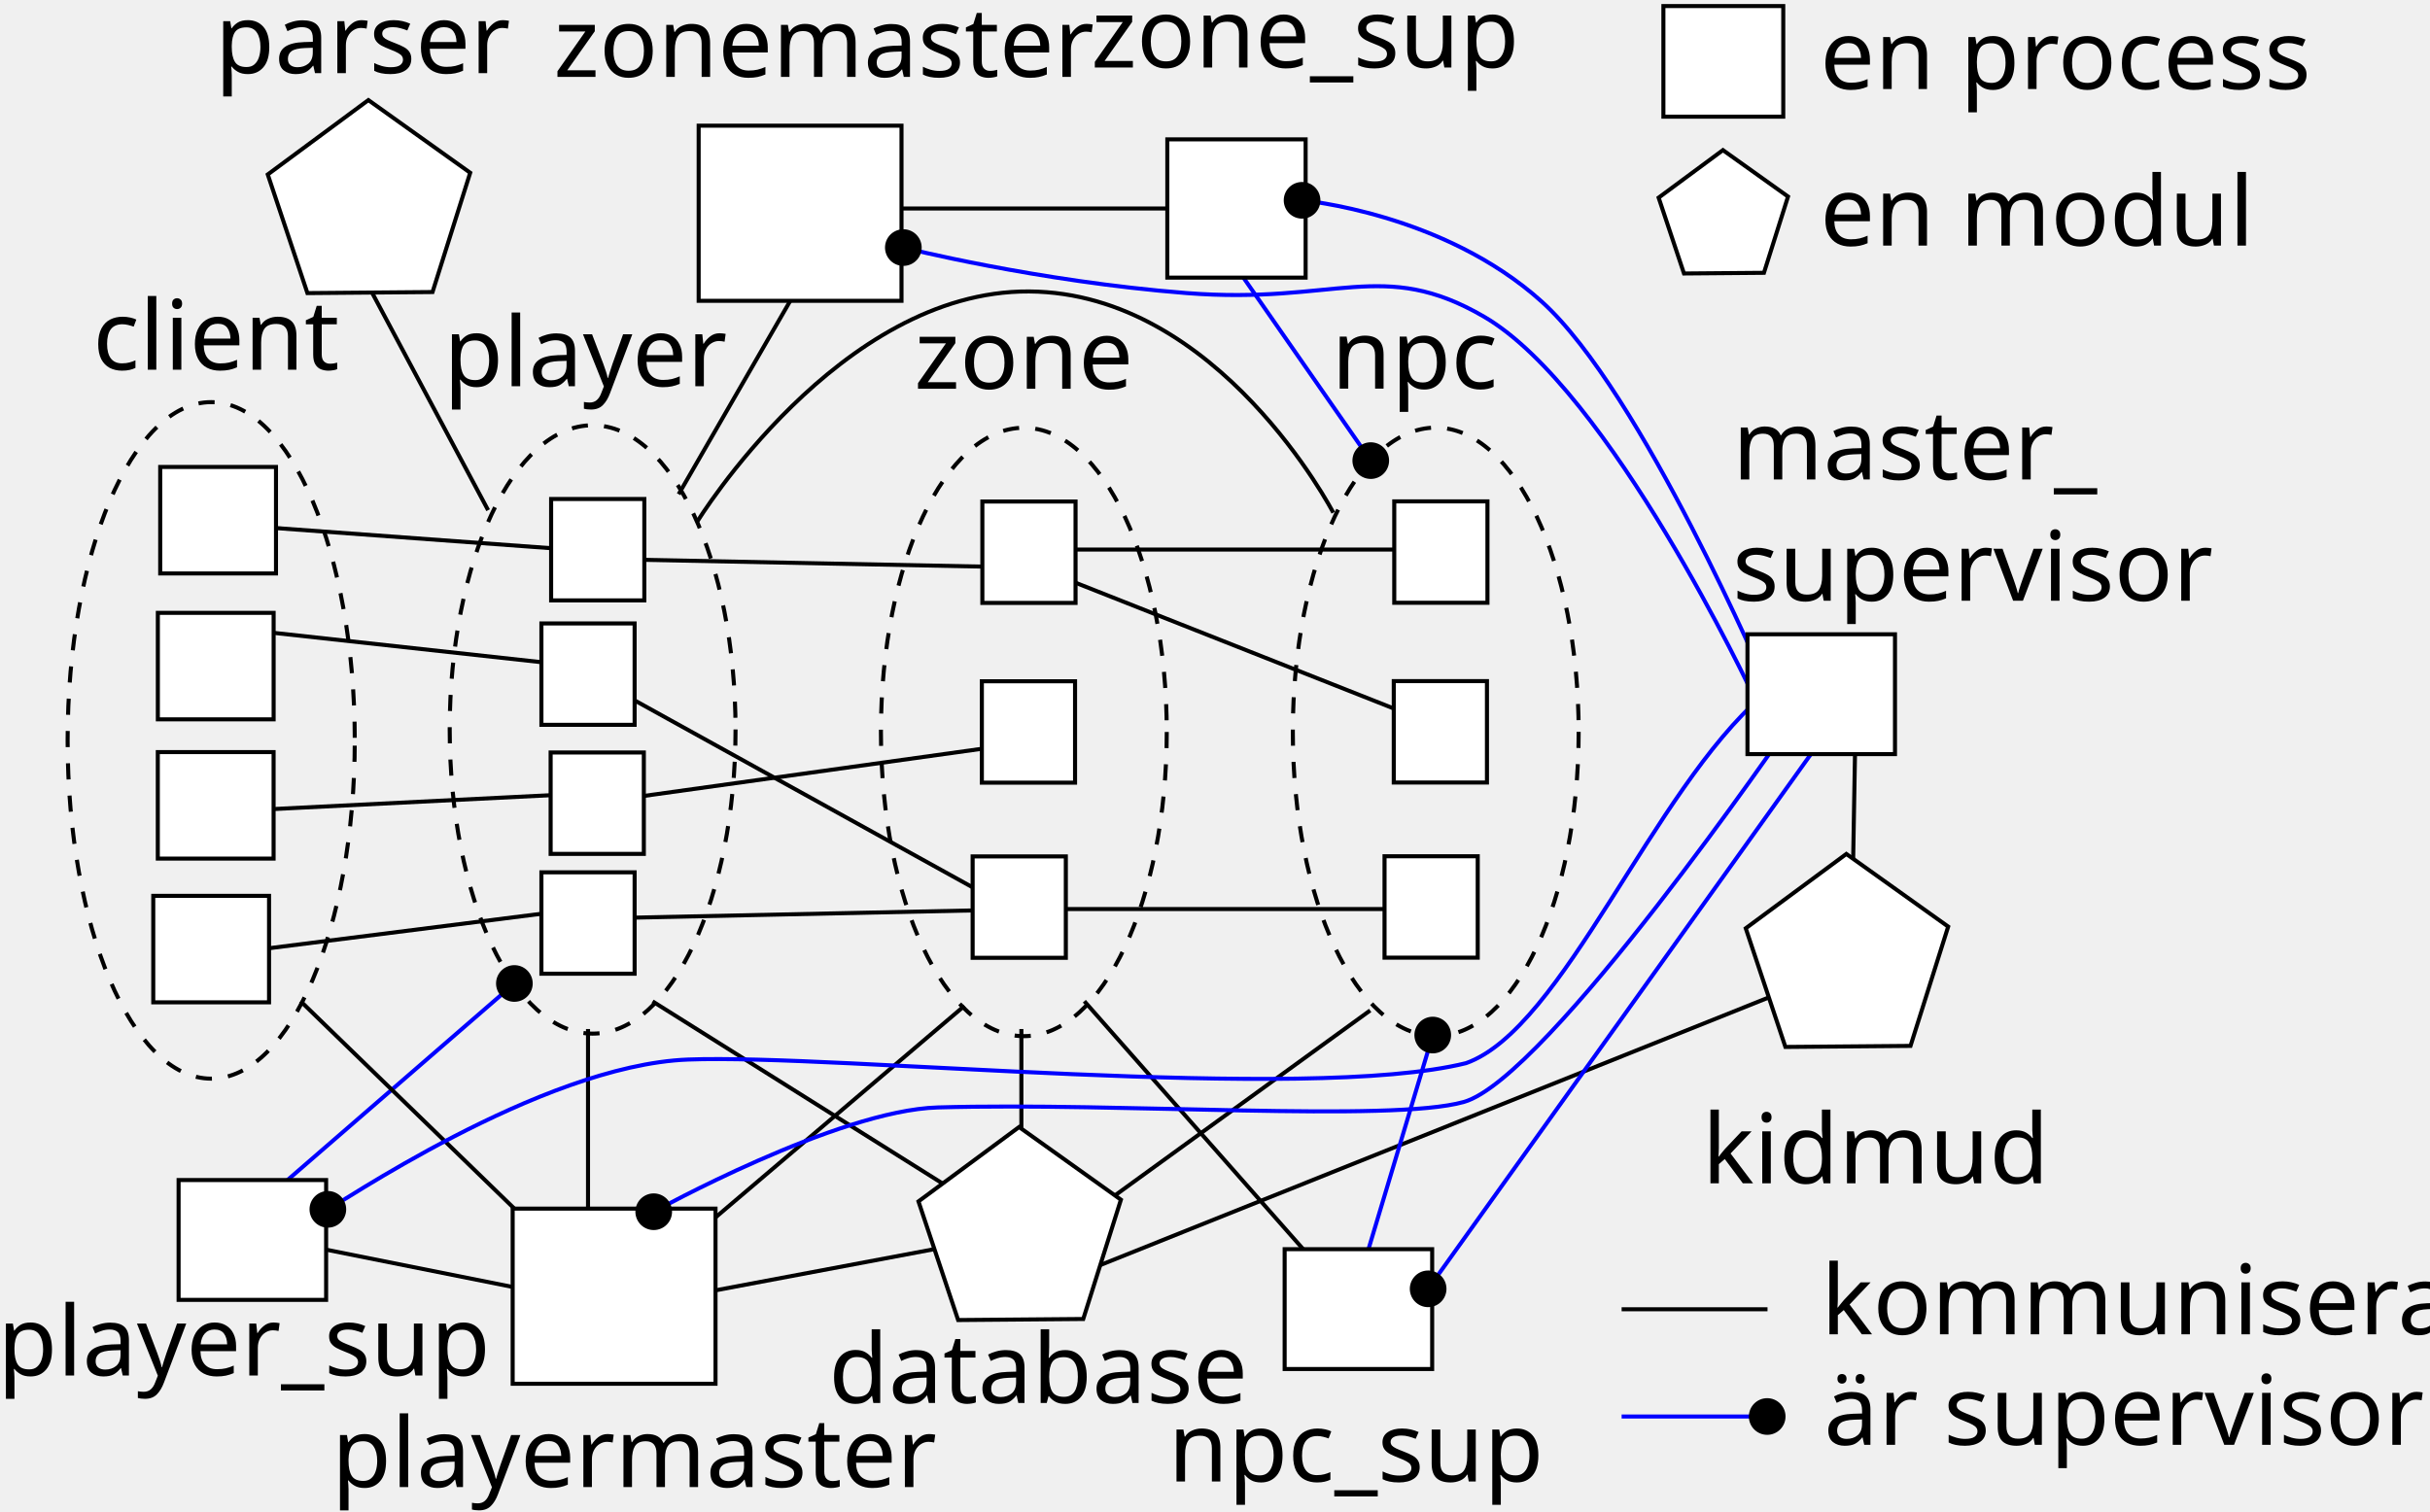
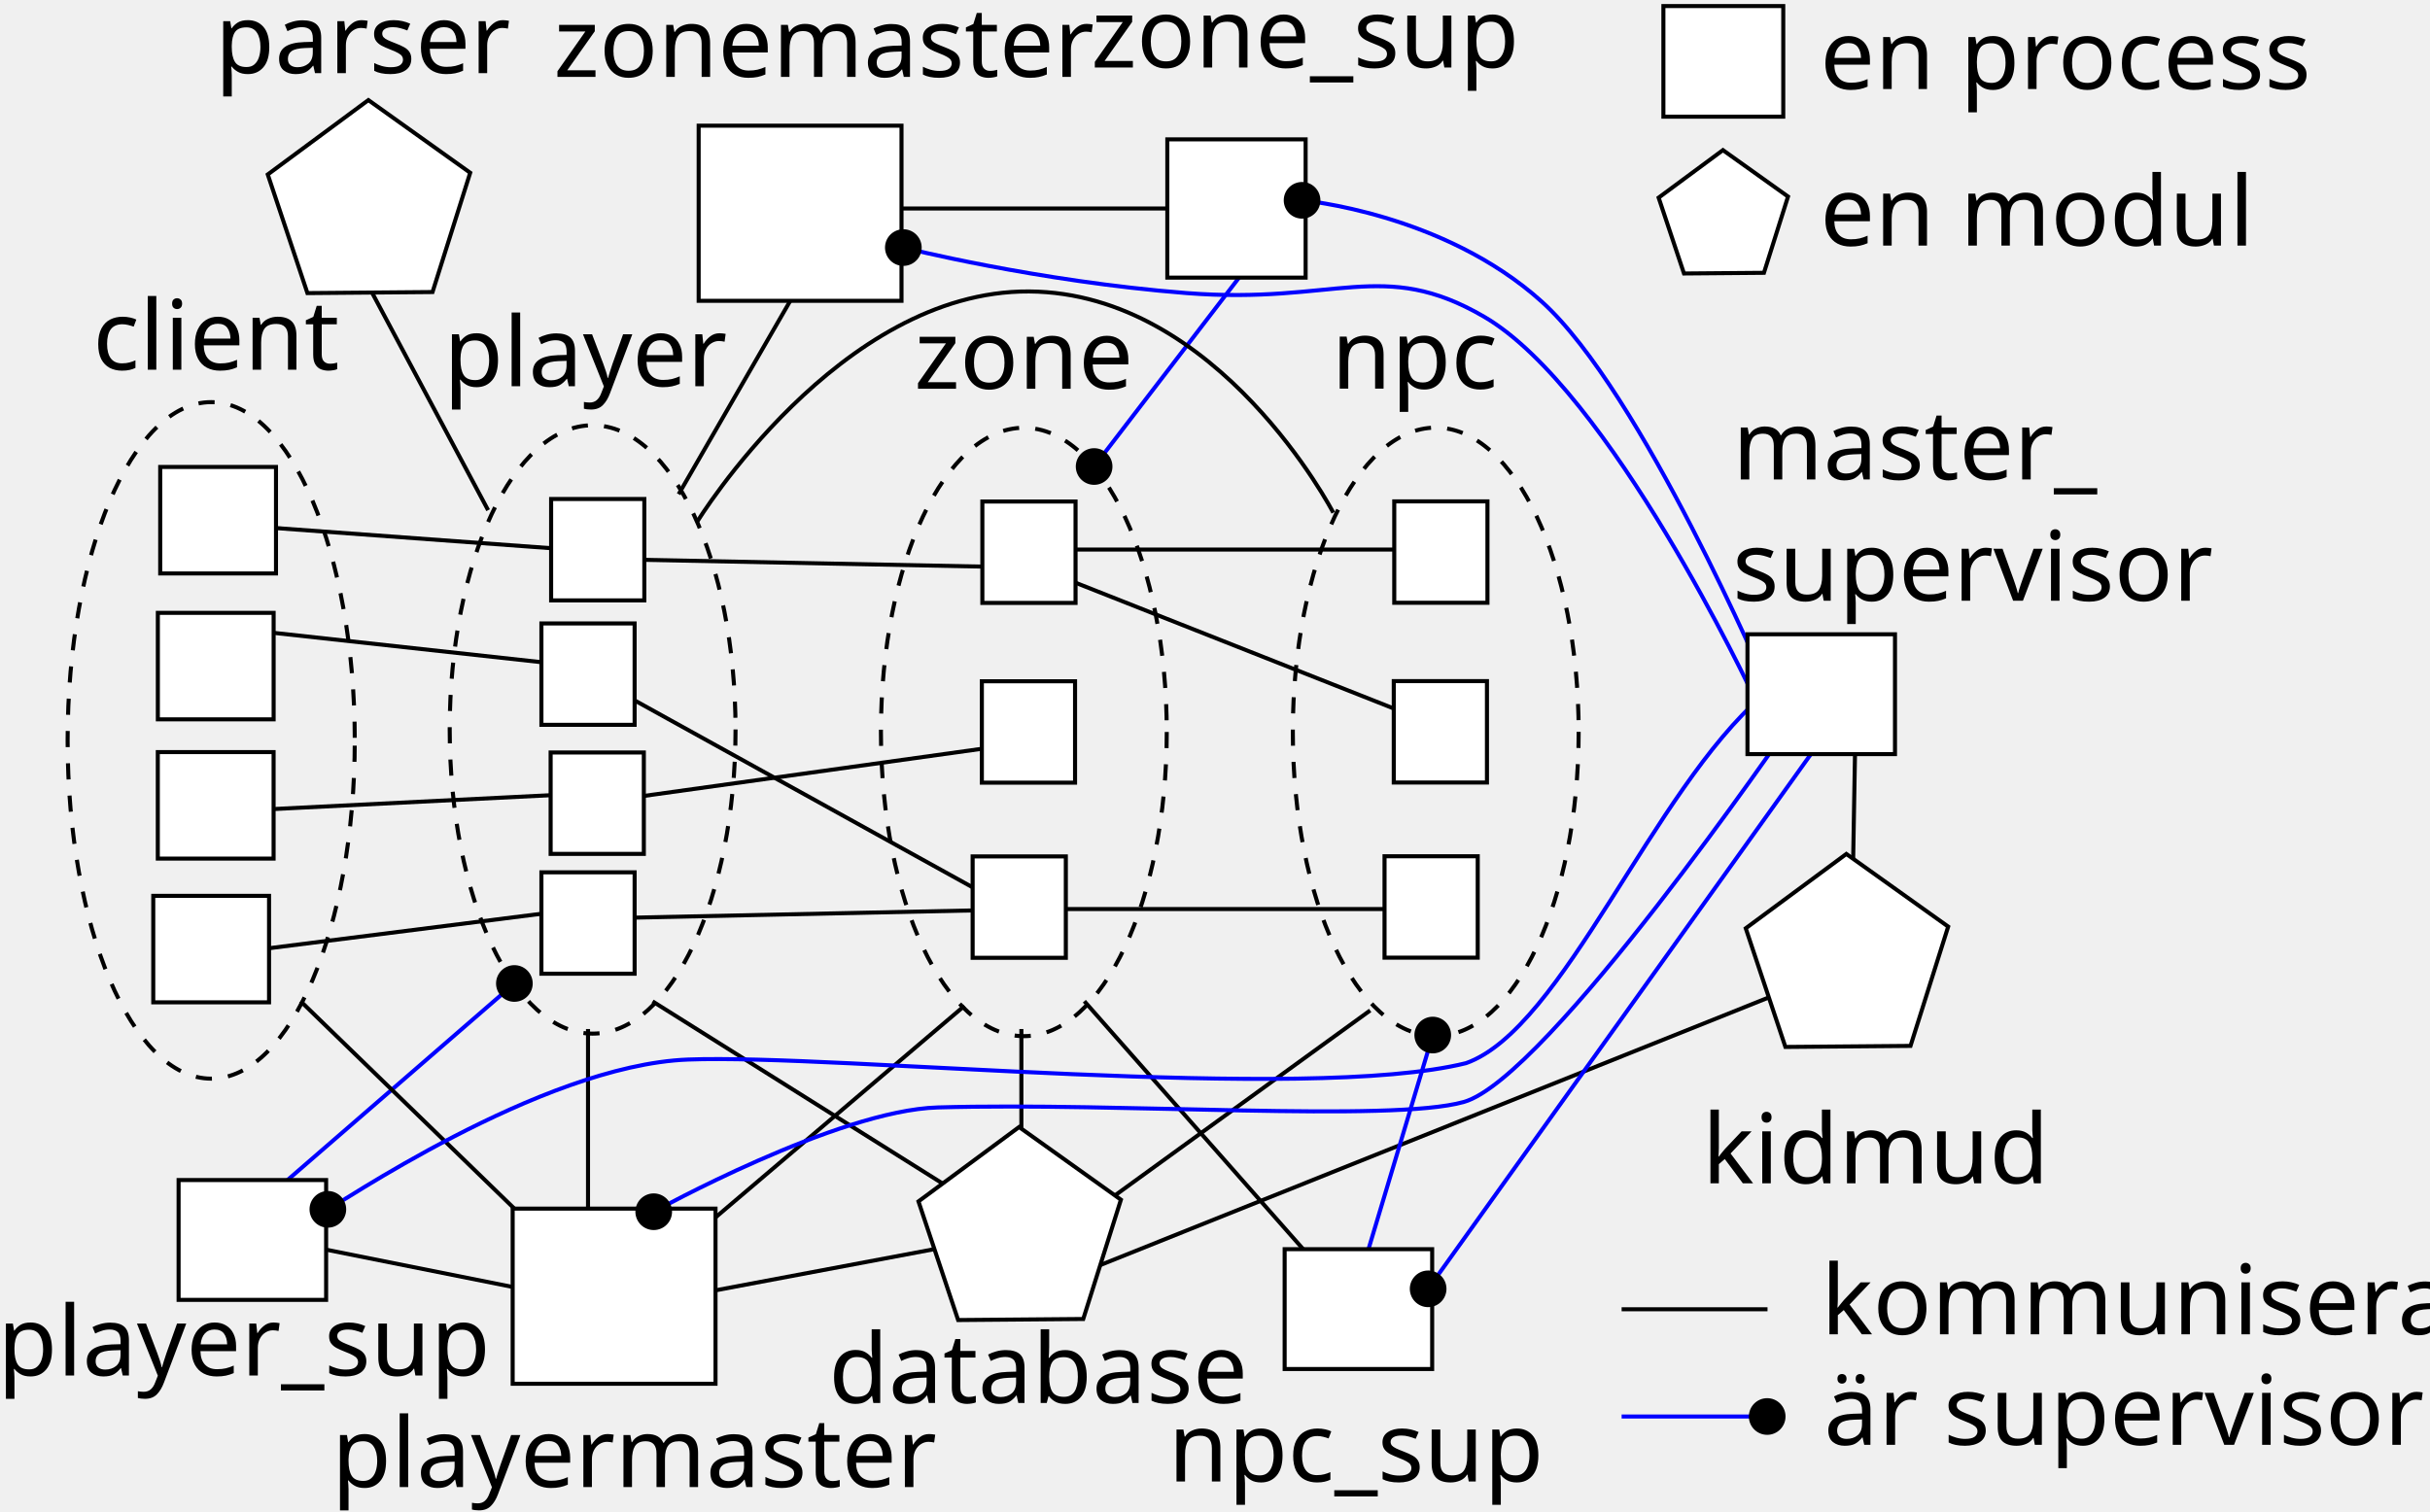
<svg xmlns="http://www.w3.org/2000/svg" width="600.982" height="373.928" id="svg2" version="1.1">
  <defs id="defs4">
    <marker orient="auto" refY="0" refX="0" id="DotL" style="overflow:visible">
      <path id="path4553" d="m -2.5,-1 c 0,2.76 -2.24,5 -5,5 -2.76,0 -5,-2.24 -5,-5 0,-2.76 2.24,-5 5,-5 2.76,0 5,2.24 5,5 z" style="fill-rule:evenodd;stroke:#000000;stroke-width:1pt;marker-start:none;marker-end:none" transform="matrix(0.8,0,0,0.8,5.92,0.8)" />
    </marker>
    <marker orient="auto" refY="0" refX="0" id="SemiCircleIn" style="overflow:visible">
      <path id="path4670" d="m -0.375,-0.046 c 0,2.76 2.24,5 5,5 l 0,-10 c -2.76,0 -5,2.24 -5,5 z" style="fill-rule:evenodd;stroke:#000000;stroke-width:1pt;marker-start:none;marker-end:none" transform="scale(0.6,0.6)" />
    </marker>
  </defs>
  <g id="layer1" transform="translate(-19.90042,-226.5625)">
    <path style="fill:none;stroke:#000000;stroke-width:1px;stroke-linecap:butt;stroke-linejoin:miter;stroke-opacity:1" d="M 258.221,318.182 454.607,239.541" id="path7331" transform="translate(20.90042,226.5062)" />
    <path style="fill:none;stroke:#000000;stroke-width:1px;stroke-linecap:butt;stroke-linejoin:miter;stroke-opacity:1" d="m 458.034,171.856 -1.305,74.382" id="path7333" transform="translate(20.90042,226.5062)" />
-     <path style="fill:none;stroke:#0000ff;stroke-width:1px;stroke-linecap:butt;stroke-linejoin:miter;stroke-opacity:1;marker-end:url(#DotL)" d="m 306.006,67.995 32.053,46.076" id="path5853" transform="translate(20.90042,226.5062)" />
+     <path style="fill:none;stroke:#0000ff;stroke-width:1px;stroke-linecap:butt;stroke-linejoin:miter;stroke-opacity:1;marker-end:url(#DotL)" d="M 306.006,67.995 269.548,115.531" id="path5853" transform="translate(20.90042,226.5062)" />
    <path style="fill:none;stroke:#0000ff;stroke-width:1px;stroke-linecap:butt;stroke-linejoin:miter;stroke-opacity:1;marker-end:url(#DotL)" d="M 62.609,298.486 126.278,243.305" id="path7145" transform="translate(20.90042,226.5062)" />
    <path style="fill:none;stroke:#0000ff;stroke-width:1px;stroke-linecap:butt;stroke-linejoin:miter;stroke-opacity:1;marker-end:url(#DotL)" d="m 334.266,319.709 19.101,-63.67" id="path6959" transform="translate(20.90042,226.5062)" />
    <path style="fill:none;stroke:#000000;stroke-width:1px;stroke-linecap:butt;stroke-linejoin:miter;stroke-opacity:1" d="M 83.233,57.862 119.719,126.273" id="path3285" transform="translate(20.90042,226.5062)" />
    <path style="fill:none;stroke:#000000;stroke-width:1px;stroke-linecap:butt;stroke-linejoin:miter;stroke-opacity:1" d="m 66.131,194.222 77.533,75.252" id="path3257" transform="translate(28.11365,280.0306)" />
    <path style="fill:none;stroke:#000000;stroke-width:1px;stroke-linecap:butt;stroke-linejoin:miter;stroke-opacity:1" d="m 259.962,194.222 68.411,77.533" id="path3255" transform="translate(28.11365,280.0306)" />
    <path style="fill:none;stroke:#000000;stroke-width:1px;stroke-linecap:butt;stroke-linejoin:miter;stroke-opacity:1" d="m 50.168,251.232 91.215,18.243" id="path3229" transform="translate(28.11365,280.0306)" />
    <path style="fill:none;stroke:#000000;stroke-width:1px;stroke-linecap:butt;stroke-linejoin:miter;stroke-opacity:1" d="m 136.822,271.755 107.177,-20.181" id="path3164" transform="translate(28.11365,280.0306)" />
    <path style="fill:none;stroke:#000000;stroke-width:1px;stroke-linecap:butt;stroke-linejoin:miter;stroke-opacity:1" d="M 330.654,196.503 246.609,257.44" id="path3162" transform="translate(28.11365,280.0306)" />
    <path style="fill:none;stroke:#000000;stroke-width:1px;stroke-linecap:butt;stroke-linejoin:miter;stroke-opacity:1" d="M 159.626,68.802 193.831,9.512" id="path3158" transform="translate(28.11365,280.0306)" />
    <path style="fill:none;stroke:#000000;stroke-width:1px;stroke-linecap:butt;stroke-linejoin:miter;stroke-opacity:1" d="m 217.384,278.141 111.738,0" id="path3160" />
    <path style="fill:none;stroke:#000000;stroke-width:1px;stroke-linecap:butt;stroke-linejoin:miter;stroke-opacity:1" d="M 346.616,125.811 248.56,87.045" id="path3107" transform="translate(28.11365,280.0306)" />
    <path style="fill:none;stroke:#000000;stroke-width:1px;stroke-linecap:butt;stroke-linejoin:miter;stroke-opacity:1" d="m 348.896,82.484 -102.617,0" id="path3109" transform="translate(28.11365,280.0306)" />
    <path style="fill:none;stroke:#000000;stroke-width:1px;stroke-linecap:butt;stroke-linejoin:miter;stroke-opacity:1" d="m 346.616,171.419 -102.617,0" id="path3111" transform="translate(28.11365,280.0306)" />
    <path style="fill:none;stroke:#000000;stroke-width:1px;stroke-linecap:butt;stroke-linejoin:miter;stroke-opacity:1" d="M 230.317,195.362 C 139.103,272.895 139.103,272.895 139.103,272.895" id="path3072" transform="translate(28.11365,280.0306)" />
    <path style="fill:none;stroke:#000000;stroke-width:1px;stroke-linecap:butt;stroke-linejoin:miter;stroke-opacity:1" d="m 164.439,362.784 -93.5,-6.841" id="path3780" />
    <path style="fill:none;stroke:#000000;stroke-width:1px;stroke-linecap:butt;stroke-linejoin:miter;stroke-opacity:1" d="M 163.294,391.42 80.061,382.299" id="path3780-1" />
    <path style="fill:none;stroke:#000000;stroke-width:1px;stroke-linecap:butt;stroke-linejoin:miter;stroke-opacity:1" d="M 163.294,422.921 72.084,427.481" id="path3780-7" />
    <path style="fill:none;stroke:#000000;stroke-width:1px;stroke-linecap:butt;stroke-linejoin:miter;stroke-opacity:1" d="M 162.148,451.557 72.084,462.959" id="path3780-1-4" />
    <rect style="fill:#ffffff;fill-opacity:1;stroke:#000000;stroke-width:1;stroke-miterlimit:4;stroke-opacity:1;stroke-dasharray:none;stroke-dashoffset:0" id="rect3829" width="28.637" height="26.346" x="59.522" y="342.081" />
    <rect style="fill:#ffffff;fill-opacity:1;stroke:#000000;stroke-width:1;stroke-miterlimit:4;stroke-opacity:1;stroke-dasharray:none;stroke-dashoffset:0" id="rect3829-0" width="28.637" height="26.346" x="58.938" y="378.174" />
    <rect style="fill:#ffffff;fill-opacity:1;stroke:#000000;stroke-width:1;stroke-miterlimit:4;stroke-opacity:1;stroke-dasharray:none;stroke-dashoffset:0" id="rect3829-9" width="28.637" height="26.346" x="58.928" y="412.622" />
    <rect style="fill:#ffffff;fill-opacity:1;stroke:#000000;stroke-width:1;stroke-miterlimit:4;stroke-opacity:1;stroke-dasharray:none;stroke-dashoffset:0" id="rect3829-4" width="28.637" height="26.346" x="57.804" y="448.184" />
-     <path style="fill:none;stroke:#000000;stroke-width:1;stroke-miterlimit:4;stroke-opacity:1;stroke-dasharray:4, 4;stroke-dashoffset:6.7" d="m 104.237,398.304 c 0,46.216 -15.898,83.682 -35.509,83.682 -19.611,0 -35.509,-37.466 -35.509,-83.682 0,-46.216 15.898,-83.682 35.509,-83.682 19.611,0 35.509,37.466 35.509,83.682 z" transform="translate(3.40473,11.42295)" />
+     <path style="fill:none;stroke:#000000;stroke-width:1;stroke-miterlimit:4;stroke-opacity:1;stroke-dasharray:4, 4;stroke-dashoffset:6.7" d="m 104.237,398.304 c 0,46.216 -15.898,83.682 -35.509,83.682 -19.611,0 -35.509,-37.466 -35.509,-83.682 0,-46.216 15.898,-83.682 35.509,-83.682 19.611,0 35.509,37.466 35.509,83.682 z" transform="translate(3.40473,11.42295)" id="path3019" />
    <text xml:space="preserve" style="font-size:24px;font-style:normal;font-variant:normal;font-weight:normal;font-stretch:normal;line-height:125%;letter-spacing:0px;word-spacing:0px;fill:#000000;fill-opacity:1;stroke:none;font-family:Monotype Corsiva;-inkscape-font-specification:Monotype Corsiva Oblique" x="42.881" y="318.027" id="text3870">
      <tspan id="tspan3872" x="42.881" y="318.027">client</tspan>
    </text>
    <path style="fill:none;stroke:#000000;stroke-width:1px;stroke-linecap:butt;stroke-linejoin:miter;stroke-opacity:1" d="m 167.607,364.831 114.018,2.28" id="path3996" />
    <path style="fill:none;stroke:#000000;stroke-width:1px;stroke-linecap:butt;stroke-linejoin:miter;stroke-opacity:1" d="m 163.046,392.195 107.177,59.29" id="path3998" />
    <path style="fill:none;stroke:#000000;stroke-width:1px;stroke-linecap:butt;stroke-linejoin:miter;stroke-opacity:1" d="m 174.448,424.12 98.056,-13.682" id="path4000" />
    <path style="fill:none;stroke:#000000;stroke-width:1px;stroke-linecap:butt;stroke-linejoin:miter;stroke-opacity:1" d="m 167.607,453.765 107.177,-2.28" id="path4002" />
    <rect style="fill:#ffffff;fill-opacity:1;stroke:#000000;stroke-width:1.005;stroke-miterlimit:4;stroke-opacity:1;stroke-dasharray:none;stroke-dashoffset:6.7" id="rect3885" width="23.05" height="25.084" x="156.205" y="350.009" />
    <rect style="fill:#ffffff;fill-opacity:1;stroke:#000000;stroke-width:1.005;stroke-miterlimit:4;stroke-opacity:1;stroke-dasharray:none;stroke-dashoffset:6.7" id="rect3885-8" width="23.05" height="25.084" x="153.802" y="380.793" />
    <rect style="fill:#ffffff;fill-opacity:1;stroke:#000000;stroke-width:1.005;stroke-miterlimit:4;stroke-opacity:1;stroke-dasharray:none;stroke-dashoffset:6.7" id="rect3885-2" width="23.05" height="25.084" x="156.082" y="412.719" />
    <rect style="fill:#ffffff;fill-opacity:1;stroke:#000000;stroke-width:1.005;stroke-miterlimit:4;stroke-opacity:1;stroke-dasharray:none;stroke-dashoffset:6.7" id="rect3885-4" width="23.05" height="25.084" x="153.802" y="442.363" />
    <path style="fill:none;stroke:#000000;stroke-width:1;stroke-miterlimit:4;stroke-opacity:1;stroke-dasharray:4, 4;stroke-dashoffset:0" id="path3937" d="m 594.036,402.457 c 0,41.561 -15.825,75.252 -35.346,75.252 -19.521,0 -35.346,-33.692 -35.346,-75.252 0,-41.561 15.825,-75.252 35.346,-75.252 19.521,0 35.346,33.692 35.346,75.252 z" transform="translate(-392.2235,4.560738)" />
    <text xml:space="preserve" style="font-size:24px;font-style:normal;font-variant:normal;font-weight:normal;font-stretch:normal;line-height:125%;letter-spacing:0px;word-spacing:0px;fill:#000000;fill-opacity:1;stroke:none;font-family:Monotype Corsiva;-inkscape-font-specification:Monotype Corsiva Oblique" x="129.629" y="322.112" id="text3870-5">
      <tspan x="129.629" y="322.112" id="tspan3044">player</tspan>
    </text>
    <rect style="fill:#ffffff;fill-opacity:1;stroke:#000000;stroke-width:1.005;stroke-miterlimit:4;stroke-opacity:1;stroke-dasharray:none;stroke-dashoffset:6.7" id="rect3885-1" width="23.05" height="25.084" x="262.853" y="350.633" />
    <rect style="fill:#ffffff;fill-opacity:1;stroke:#000000;stroke-width:1.005;stroke-miterlimit:4;stroke-opacity:1;stroke-dasharray:none;stroke-dashoffset:6.7" id="rect3885-8-7" width="23.05" height="25.084" x="262.73" y="395.1" />
    <rect style="fill:#ffffff;fill-opacity:1;stroke:#000000;stroke-width:1.005;stroke-miterlimit:4;stroke-opacity:1;stroke-dasharray:none;stroke-dashoffset:6.7" id="rect3885-2-1" width="23.05" height="25.084" x="260.45" y="438.427" />
    <path style="fill:none;stroke:#000000;stroke-width:1;stroke-miterlimit:4;stroke-opacity:1;stroke-dasharray:4, 4;stroke-dashoffset:0" id="path3937-5" d="m 594.036,402.457 c 0,41.561 -15.825,75.252 -35.346,75.252 -19.521,0 -35.346,-33.692 -35.346,-75.252 0,-41.561 15.825,-75.252 35.346,-75.252 19.521,0 35.346,33.692 35.346,75.252 z" transform="translate(-285.5753,5.1851)" />
    <text xml:space="preserve" style="font-size:24px;font-style:normal;font-variant:normal;font-weight:normal;font-stretch:normal;line-height:125%;letter-spacing:0px;word-spacing:0px;fill:#000000;fill-opacity:1;stroke:none;font-family:Monotype Corsiva;-inkscape-font-specification:Monotype Corsiva Oblique" x="246.004" y="322.737" id="text3870-5-2">
      <tspan id="tspan3872-5-7" x="246.004" y="322.737">zone</tspan>
    </text>
    <path style="fill:none;stroke:#000000;stroke-width:1px;stroke-linecap:butt;stroke-linejoin:miter;stroke-opacity:1" d="m 165.327,481.13 0,72.972" id="path4006" />
    <path style="fill:none;stroke:#000000;stroke-width:1px;stroke-linecap:butt;stroke-linejoin:miter;stroke-opacity:1" d="m 181.289,474.289 92.849,58.327" id="path4012" />
    <path style="fill:none;stroke:#000000;stroke-width:1px;stroke-linecap:butt;stroke-linejoin:miter;stroke-opacity:1" d="m 272.504,481.13 0,41.047" id="path4014" />
    <rect style="fill:#ffffff;fill-opacity:1;stroke:#000000;stroke-width:1;stroke-miterlimit:4;stroke-opacity:1;stroke-dasharray:none;stroke-dashoffset:6.7" id="rect4010" width="50.168" height="43.327" x="192.691" y="257.654" />
    <text xml:space="preserve" style="font-size:24px;font-style:normal;font-variant:normal;font-weight:normal;font-stretch:normal;line-height:125%;letter-spacing:0px;word-spacing:0px;fill:#000000;fill-opacity:1;stroke:none;font-family:Monotype Corsiva;-inkscape-font-specification:Monotype Corsiva Oblique" x="224.875" y="573.636" id="text3870-5-6">
      <tspan id="tspan3872-5-1" x="224.875" y="573.636">database</tspan>
    </text>
    <text xml:space="preserve" style="font-size:24px;font-style:normal;font-variant:normal;font-weight:normal;font-stretch:normal;line-height:125%;letter-spacing:0px;word-spacing:0px;fill:#000000;fill-opacity:1;stroke:none;font-family:Monotype Corsiva;-inkscape-font-specification:Monotype Corsiva Oblique" x="156.833" y="245.579" id="text3870-5-6-4">
      <tspan x="156.833" y="245.579" id="tspan4064">zonemaster</tspan>
    </text>
    <rect style="fill:#ffffff;fill-opacity:1;stroke:#000000;stroke-width:1;stroke-miterlimit:4;stroke-opacity:1;stroke-dasharray:none;stroke-dashoffset:6.7" id="rect4066" width="29.645" height="27.364" x="431.287" y="228.063" />
    <text xml:space="preserve" style="font-size:24px;font-style:normal;font-variant:normal;font-weight:normal;font-stretch:normal;line-height:125%;letter-spacing:0px;word-spacing:0px;fill:#000000;fill-opacity:1;stroke:none;font-family:Vijaya;-inkscape-font-specification:Vijaya" x="470.054" y="248.587" id="text4068">
      <tspan id="tspan4070" x="470.054" y="248.587">en process</tspan>
    </text>
    <path style="fill:#ffffff;fill-opacity:1;stroke:#000000;stroke-width:1;stroke-miterlimit:4;stroke-opacity:1;stroke-dasharray:none;stroke-dashoffset:6.7" id="path4072" d="m 51.049,317.207 -19.776,0.166 -6.269,-18.757 15.902,-11.759 16.097,11.49 z" transform="translate(405.1069,-23.15526)" />
    <text xml:space="preserve" style="font-size:24px;font-style:normal;font-variant:normal;font-weight:normal;font-stretch:normal;line-height:125%;letter-spacing:0px;word-spacing:0px;fill:#000000;fill-opacity:1;stroke:none;font-family:Vijaya;-inkscape-font-specification:Vijaya" x="470.054" y="287.326" id="text4068-3">
      <tspan x="470.054" y="287.326" id="tspan4095">en modul</tspan>
    </text>
    <path style="fill:#ffffff;fill-opacity:1;stroke:#000000;stroke-width:1;stroke-miterlimit:4;stroke-opacity:1;stroke-dasharray:none;stroke-dashoffset:6.7" id="path4072-1" d="m 56.697,324.845 -30.943,0.26 -9.809,-29.348 24.881,-18.398 25.186,17.977 z" transform="translate(231.1102,228.0198)" />
    <rect style="fill:#ffffff;fill-opacity:1;stroke:#000000;stroke-width:1.005;stroke-miterlimit:4;stroke-opacity:1;stroke-dasharray:none;stroke-dashoffset:6.7" id="rect3885-1-7" width="23.05" height="25.084" x="364.724" y="350.597" />
    <rect style="fill:#ffffff;fill-opacity:1;stroke:#000000;stroke-width:1.005;stroke-miterlimit:4;stroke-opacity:1;stroke-dasharray:none;stroke-dashoffset:6.7" id="rect3885-8-7-4" width="23.05" height="25.084" x="364.601" y="395.064" />
    <rect style="fill:#ffffff;fill-opacity:1;stroke:#000000;stroke-width:1.005;stroke-miterlimit:4;stroke-opacity:1;stroke-dasharray:none;stroke-dashoffset:6.7" id="rect3885-2-1-0" width="23.05" height="25.084" x="362.32" y="438.391" />
    <path style="fill:none;stroke:#000000;stroke-width:1;stroke-miterlimit:4;stroke-opacity:1;stroke-dasharray:4, 4;stroke-dashoffset:0" id="path3937-5-9" d="m 594.036,402.457 c 0,41.561 -15.825,75.252 -35.346,75.252 -19.521,0 -35.346,-33.692 -35.346,-75.252 0,-41.561 15.825,-75.252 35.346,-75.252 19.521,0 35.346,33.692 35.346,75.252 z" transform="translate(-183.7048,5.149283)" />
    <text xml:space="preserve" style="font-size:24px;font-style:normal;font-variant:normal;font-weight:normal;font-stretch:normal;line-height:125%;letter-spacing:0px;word-spacing:0px;fill:#000000;fill-opacity:1;stroke:none;font-family:Monotype Corsiva;-inkscape-font-specification:Monotype Corsiva Oblique" x="349.193" y="322.701" id="text3870-5-2-4">
      <tspan id="tspan3872-5-7-8" x="349.193" y="322.701">npc</tspan>
    </text>
    <rect style="fill:#ffffff;fill-opacity:1;stroke:#000000;stroke-width:1;stroke-miterlimit:4;stroke-opacity:1;stroke-dasharray:none;stroke-dashoffset:6.7" id="rect4010-8" width="34.206" height="34.206" x="308.599" y="261.038" />
    <text xml:space="preserve" style="font-size:24px;font-style:normal;font-variant:normal;font-weight:normal;font-stretch:normal;line-height:125%;letter-spacing:0px;word-spacing:0px;fill:#000000;fill-opacity:1;stroke:none;font-family:Monotype Corsiva;-inkscape-font-specification:Monotype Corsiva Oblique" x="289.736" y="243.263" id="text3870-5-6-4-2">
      <tspan x="289.736" y="243.263" id="tspan3154">zone_sup</tspan>
    </text>
    <rect style="fill:#ffffff;fill-opacity:1;stroke:#000000;stroke-width:1;stroke-miterlimit:4;stroke-opacity:1;stroke-dasharray:none;stroke-dashoffset:6.7" id="rect4010-5" width="50.168" height="43.327" x="146.693" y="525.561" />
    <text xml:space="preserve" style="font-size:24px;font-style:normal;font-variant:normal;font-weight:normal;font-stretch:normal;line-height:125%;letter-spacing:0px;word-spacing:0px;fill:#000000;fill-opacity:1;stroke:none;font-family:Monotype Corsiva;-inkscape-font-specification:Monotype Corsiva Oblique" x="101.941" y="594.44" id="text3870-5-6-5">
      <tspan id="tspan3872-5-1-1" x="101.941" y="594.44">playermaster</tspan>
    </text>
    <rect style="fill:#ffffff;fill-opacity:1;stroke:#000000;stroke-width:1;stroke-miterlimit:4;stroke-opacity:1;stroke-dasharray:none;stroke-dashoffset:6.7" id="rect4010-5-7" width="36.486" height="29.645" x="64.07" y="518.491" />
    <text xml:space="preserve" style="font-size:24px;font-style:normal;font-variant:normal;font-weight:normal;font-stretch:normal;line-height:125%;letter-spacing:0px;word-spacing:0px;fill:#000000;fill-opacity:1;stroke:none;font-family:Monotype Corsiva;-inkscape-font-specification:Monotype Corsiva Oblique" x="19.318" y="566.847" id="text3870-5-6-5-1">
      <tspan id="tspan3872-5-1-1-1" x="19.318" y="566.847">player_sup</tspan>
    </text>
    <rect style="fill:#ffffff;fill-opacity:1;stroke:#000000;stroke-width:1;stroke-miterlimit:4;stroke-opacity:1;stroke-dasharray:none;stroke-dashoffset:6.7" id="rect4010-5-7-5" width="36.486" height="29.645" x="337.615" y="535.594" />
    <text xml:space="preserve" style="font-size:24px;font-style:normal;font-variant:normal;font-weight:normal;font-stretch:normal;line-height:125%;letter-spacing:0px;word-spacing:0px;fill:#000000;fill-opacity:1;stroke:none;font-family:Monotype Corsiva;-inkscape-font-specification:Monotype Corsiva Oblique" x="308.826" y="593.071" id="text3870-5-6-5-1-2">
      <tspan id="tspan3872-5-1-1-1-7" x="308.826" y="593.071">npc_sup</tspan>
    </text>
    <path style="fill:none;stroke:#000000;stroke-width:1px;stroke-linecap:butt;stroke-linejoin:miter;stroke-opacity:1" d="m 164.187,75.643 c 0,0 35.106,-57.292 82.093,-57.009 46.987,0.282 75.252,54.729 75.252,54.729" id="path3259" transform="translate(28.11365,280.0306)" />
    <text xml:space="preserve" style="font-size:24px;font-style:normal;font-variant:normal;font-weight:normal;font-stretch:normal;line-height:125%;letter-spacing:0px;word-spacing:0px;fill:#000000;fill-opacity:1;stroke:none;font-family:Monotype Corsiva;-inkscape-font-specification:Monotype Corsiva Oblique" x="73.064" y="244.659" id="text3870-5-6-6">
      <tspan id="tspan3872-5-1-14" x="73.064" y="244.659">parser</tspan>
    </text>
    <path style="fill:#ffffff;fill-opacity:1;stroke:#000000;stroke-width:1;stroke-miterlimit:4;stroke-opacity:1;stroke-dasharray:none;stroke-dashoffset:6.7" id="path4072-1-2" d="m 56.697,324.845 -30.943,0.26 -9.809,-29.348 24.881,-18.398 25.186,17.977 z" transform="translate(70.17771,-26.03477)" />
    <text xml:space="preserve" style="font-size:24px;font-style:normal;font-variant:normal;font-weight:normal;font-stretch:normal;line-height:125%;letter-spacing:0px;word-spacing:0px;fill:#000000;fill-opacity:1;stroke:none;font-family:Monotype Corsiva;-inkscape-font-specification:Monotype Corsiva Oblique" x="448.374" y="345.177" id="text3870-5-6-5-1-2-2">
      <tspan id="tspan3872-5-1-1-1-7-2" x="448.374" y="345.177">master_</tspan>
      <tspan x="448.374" y="375.177" id="tspan3348">supervisor</tspan>
    </text>
    <text xml:space="preserve" style="font-size:24px;font-style:normal;font-variant:normal;font-weight:normal;font-stretch:normal;line-height:125%;letter-spacing:0px;word-spacing:0px;fill:#000000;fill-opacity:1;stroke:none;font-family:Monotype Corsiva;-inkscape-font-specification:Monotype Corsiva Oblique" x="440.875" y="519.297" id="text3870-5-6-6-1">
      <tspan id="tspan3872-5-1-14-6" x="440.875" y="519.297">kidmud</tspan>
    </text>
    <path style="fill:#ffffff;fill-opacity:1;stroke:#000000;stroke-width:1;stroke-miterlimit:4;stroke-opacity:1;stroke-dasharray:none;stroke-dashoffset:6.7" id="path4072-1-2-8" d="m 56.697,324.845 -30.943,0.26 -9.809,-29.348 24.881,-18.398 25.186,17.977 z" transform="translate(435.7083,160.4586)" />
    <path style="fill:none;stroke:#0000ff;stroke-width:1px;stroke-linecap:butt;stroke-linejoin:miter;stroke-opacity:1;marker-end:url(#DotL)" d="m 432.551,171.964 c 0,0 -35.27,-75.39 -66.552,-93.58 C 340.873,63.775 329.472,75.462 292.426,72.558 255.38,69.655 222.336,61.282 222.336,61.282" id="path3350" transform="translate(20.90042,226.5062)" />
    <path style="fill:none;stroke:#0000ff;stroke-width:1px;stroke-linecap:butt;stroke-linejoin:miter;stroke-opacity:1;marker-start:none;marker-mid:none;marker-end:url(#DotL)" d="m 435.86,169.461 c 0,0 -30.813,-72.467 -55.549,-94.774 C 355.898,52.673 320.946,49.603 320.946,49.603" id="path3352" transform="translate(20.90042,226.5062)" />
    <path style="fill:none;stroke:#0000ff;stroke-width:1px;stroke-linecap:butt;stroke-linejoin:miter;stroke-opacity:1;marker-end:url(#DotL)" d="M 451.704,179.861 352.159,318.964" id="path3354" transform="translate(20.90042,226.5062)" />
    <path style="fill:none;stroke:#0000ff;stroke-width:1px;stroke-linecap:butt;stroke-linejoin:miter;stroke-opacity:1;marker-end:url(#DotL)" d="m 441.251,179.861 c 0,0 -59.624,87.022 -80.237,92.811 -18.139,5.094 -84.97,0.043 -130.073,1.349 -24.966,0.723 -70.333,25.842 -70.333,25.842" id="path3356" transform="translate(20.90042,226.5062)" />
    <path style="fill:none;stroke:#0000ff;stroke-width:1px;stroke-linecap:butt;stroke-linejoin:miter;stroke-opacity:1;marker-end:url(#DotL)" d="m 435.043,172.045 c -27.356,23.519 -49.428,82.492 -73.45,91.018 -39.848,9.891 -155.594,-2.322 -192.438,-0.888 -36.724,1.43 -88.01,37.055 -89.15,37.055" id="path3358" transform="translate(20.90042,226.5062)" />
    <rect style="fill:#ffffff;fill-opacity:1;stroke:#000000;stroke-width:1;stroke-miterlimit:4;stroke-opacity:1;stroke-dasharray:none;stroke-dashoffset:6.7" id="rect4010-5-7-5-3" width="36.486" height="29.645" x="452.079" y="383.475" />
    <path style="fill:none;stroke:#000000;stroke-width:1px;stroke-linecap:butt;stroke-linejoin:miter;stroke-opacity:1" d="m 420.958,550.46 36.08,0" id="path7335" />
    <text xml:space="preserve" style="font-size:24px;font-style:normal;font-variant:normal;font-weight:normal;font-stretch:normal;line-height:125%;letter-spacing:0px;word-spacing:0px;fill:#000000;fill-opacity:1;stroke:none;font-family:Vijaya;-inkscape-font-specification:Vijaya" x="470.304" y="556.66" id="text4068-5">
      <tspan x="470.304" y="556.66" id="tspan7358">kommuniserar med</tspan>
    </text>
    <text xml:space="preserve" style="font-size:24px;font-style:normal;font-variant:normal;font-weight:normal;font-stretch:normal;line-height:125%;letter-spacing:0px;word-spacing:0px;fill:#000000;fill-opacity:1;stroke:none;font-family:Vijaya;-inkscape-font-specification:Vijaya" x="470.973" y="583.996" id="text4068-5-6">
      <tspan x="470.973" y="583.996" id="tspan7358-1">är supervisor till</tspan>
    </text>
    <path style="fill:none;stroke:#0000ff;stroke-width:1px;stroke-linecap:butt;stroke-linejoin:miter;stroke-opacity:1;marker-end:url(#DotL)" d="m 420.958,576.989 36.08,0" id="path7335-8" />
  </g>
</svg>
